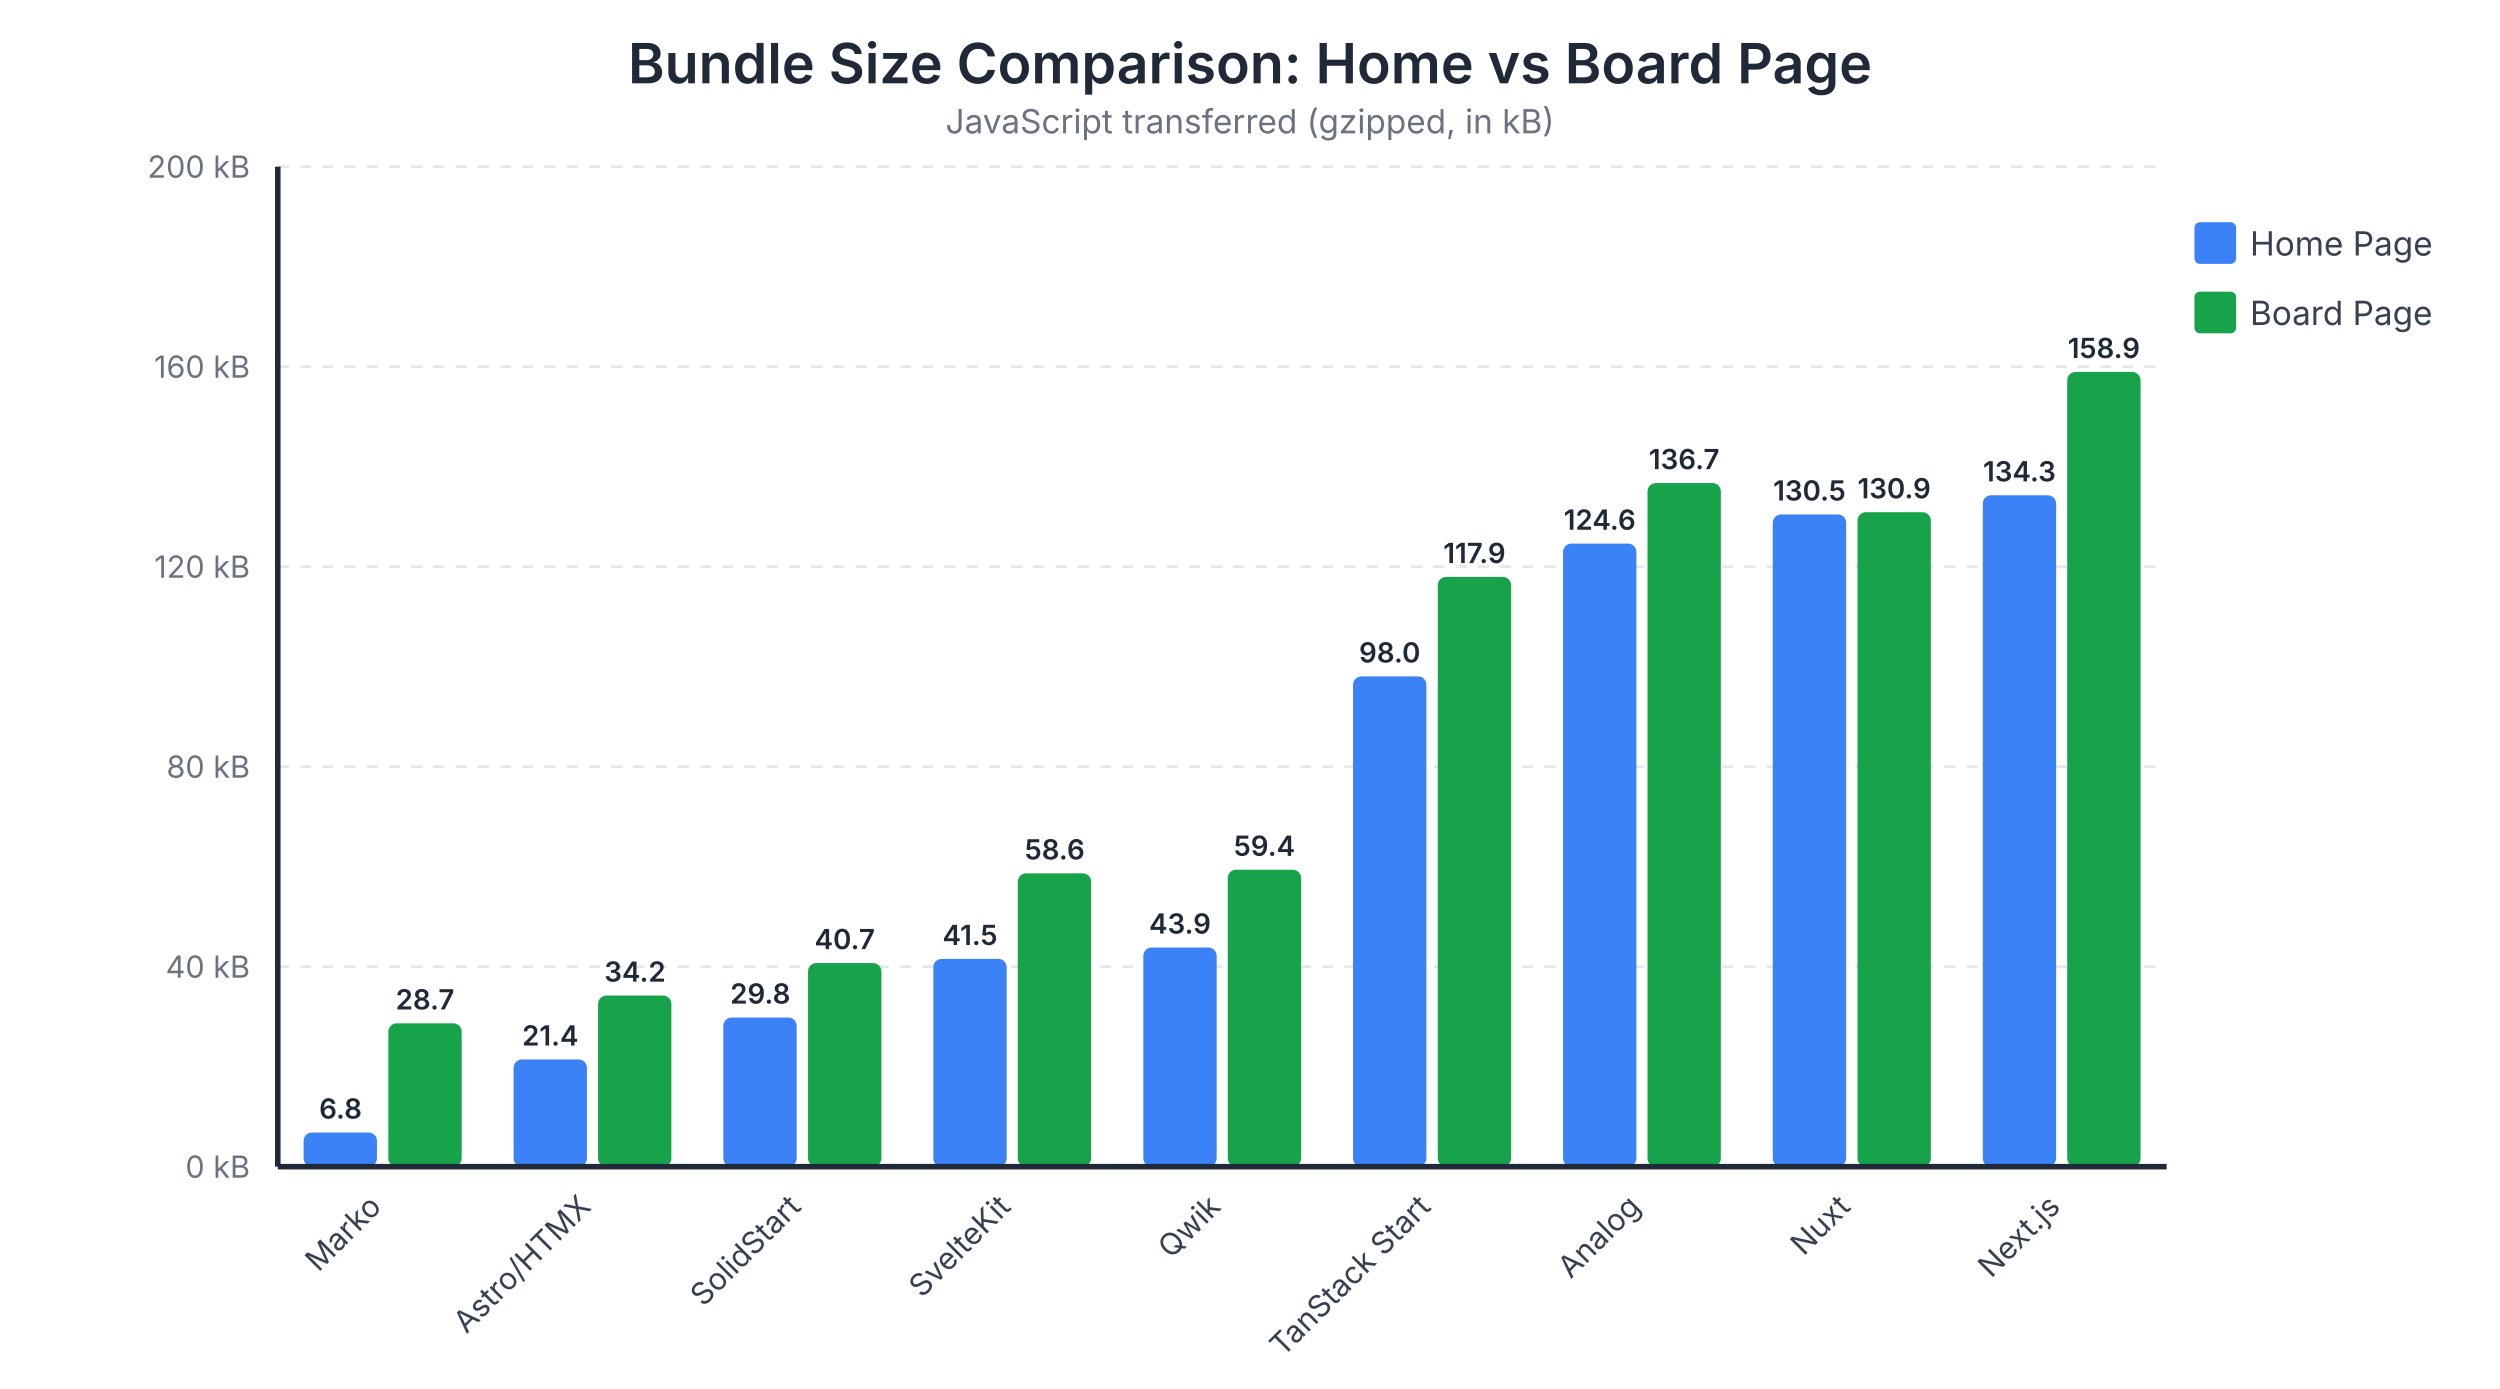
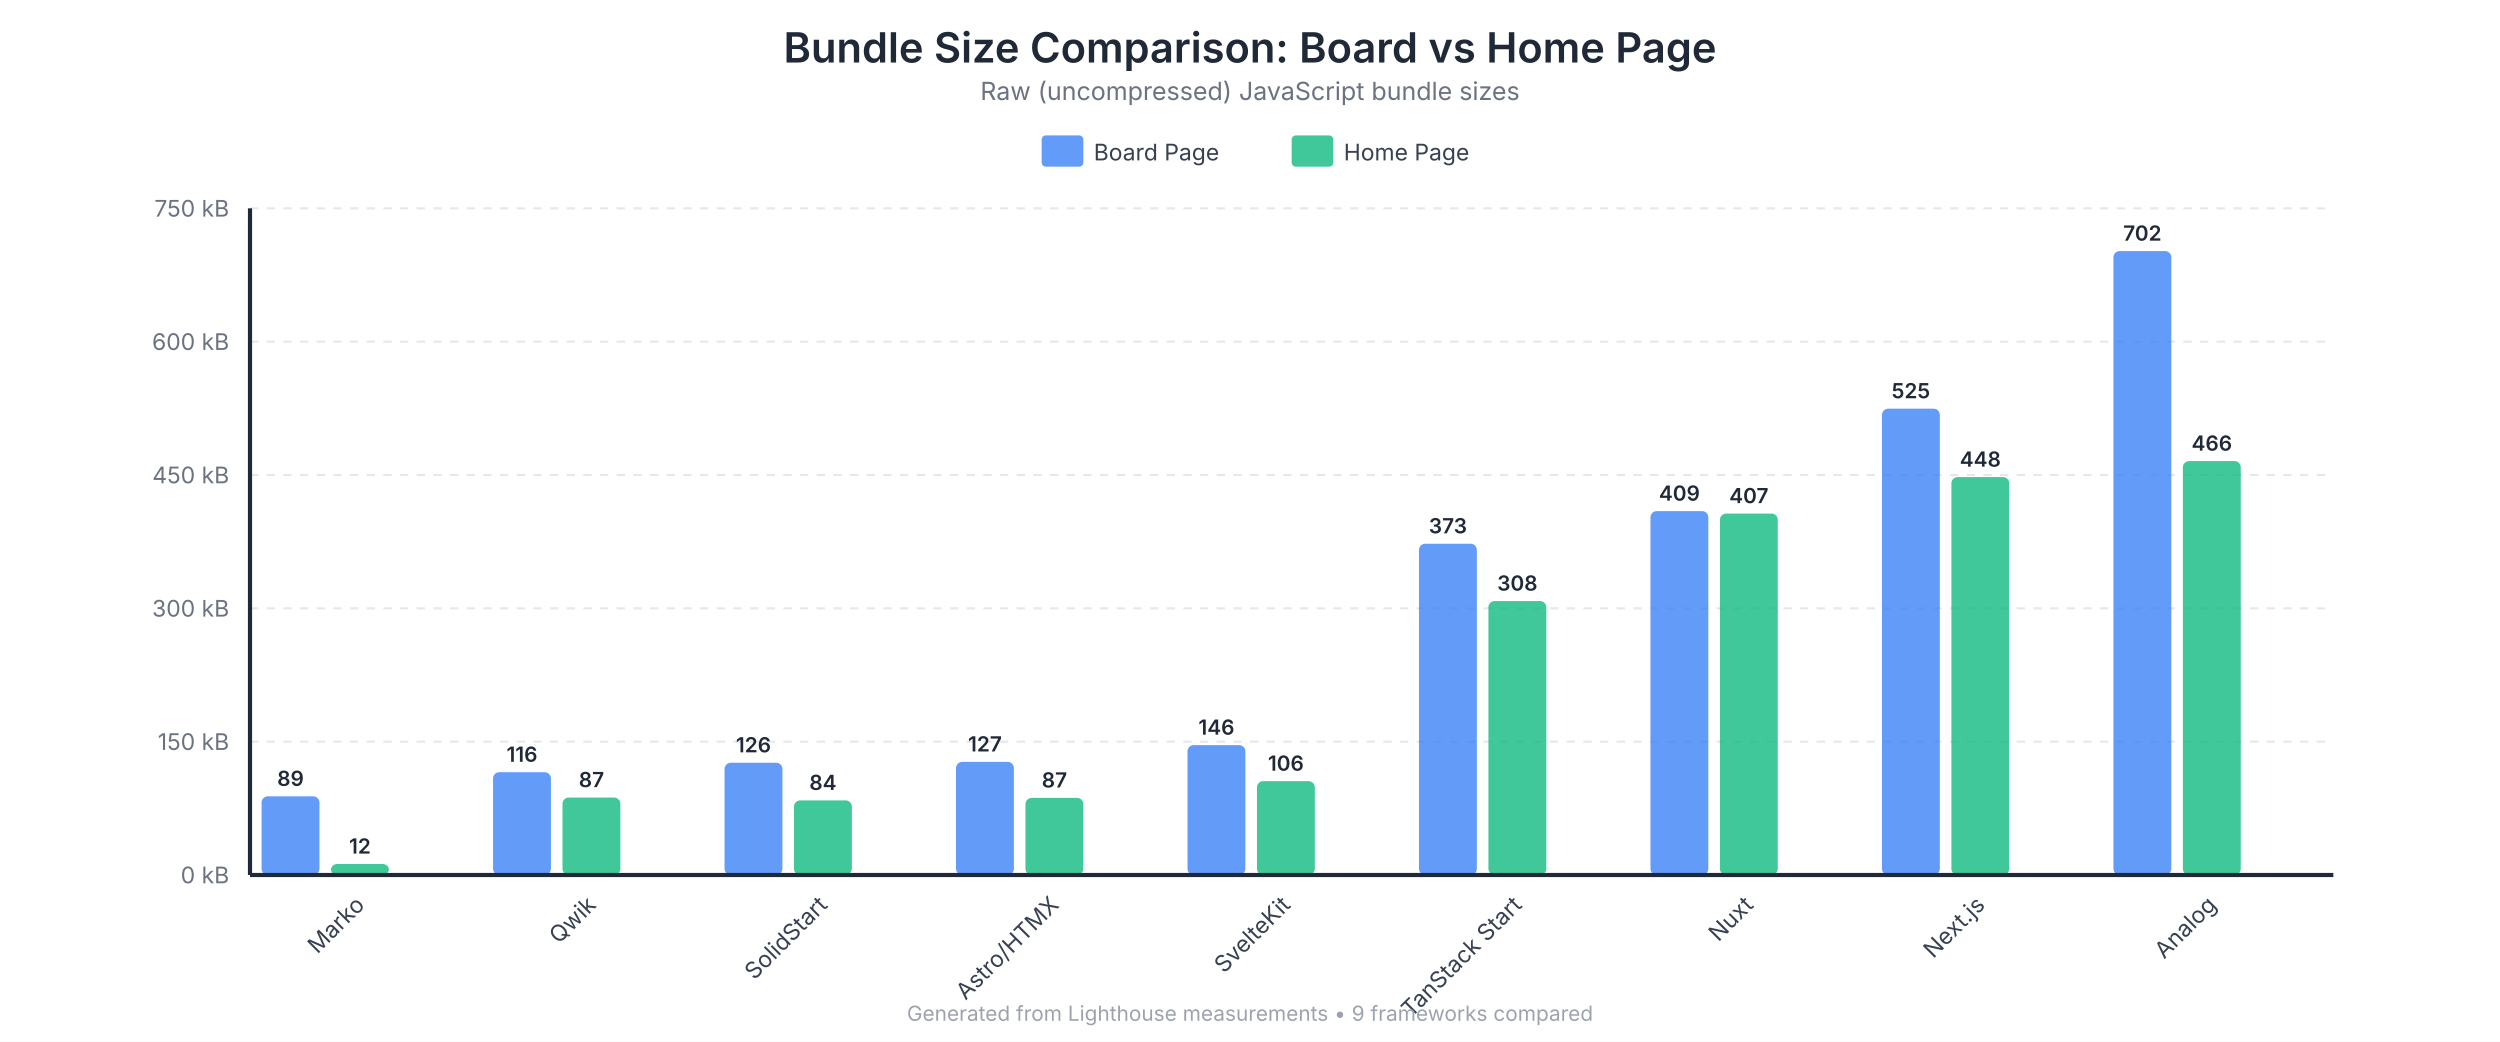
- <svg xmlns="http://www.w3.org/2000/svg" viewBox="0 0 900 500" font-family="system-ui, -apple-system, sans-serif">
-   <rect width="900" height="500" fill="#ffffff" />
-   <text x="450.0" y="30" text-anchor="middle" font-size="20" font-weight="600" fill="#1f2937">
-     Bundle Size Comparison: Home vs Board Page
+ <svg xmlns="http://www.w3.org/2000/svg" viewBox="0 0 1200 500" font-family="system-ui, -apple-system, sans-serif">
+   <rect width="1200" height="500" fill="#ffffff" />
+   <text x="600.0" y="30" text-anchor="middle" font-size="20" font-weight="600" fill="#1f2937">
+     Bundle Size Comparison: Board vs Home Page
  </text>
-   <text x="450.0" y="48" text-anchor="middle" font-size="12" fill="#6b7280">
-     JavaScript transferred (gzipped, in kB)
+   <text x="600.0" y="48" text-anchor="middle" font-size="12" fill="#6b7280">
+     Raw (uncompressed) JavaScript bundle sizes
  </text>
-   <g transform="translate(100, 60)">
-     <line x1="0" y1="360.0" x2="680" y2="360.0" stroke="#e5e7eb" stroke-width="1" stroke-dasharray="4,4" />
-     <text x="-10" y="360.0" text-anchor="end" dominant-baseline="middle" font-size="11" fill="#6b7280">0 kB</text>
-     <line x1="0" y1="288.0" x2="680" y2="288.0" stroke="#e5e7eb" stroke-width="1" stroke-dasharray="4,4" />
-     <text x="-10" y="288.0" text-anchor="end" dominant-baseline="middle" font-size="11" fill="#6b7280">40 kB</text>
-     <line x1="0" y1="216.0" x2="680" y2="216.0" stroke="#e5e7eb" stroke-width="1" stroke-dasharray="4,4" />
-     <text x="-10" y="216.0" text-anchor="end" dominant-baseline="middle" font-size="11" fill="#6b7280">80 kB</text>
-     <line x1="0" y1="144.0" x2="680" y2="144.0" stroke="#e5e7eb" stroke-width="1" stroke-dasharray="4,4" />
-     <text x="-10" y="144.0" text-anchor="end" dominant-baseline="middle" font-size="11" fill="#6b7280">120 kB</text>
-     <line x1="0" y1="72.0" x2="680" y2="72.0" stroke="#e5e7eb" stroke-width="1" stroke-dasharray="4,4" />
-     <text x="-10" y="72.0" text-anchor="end" dominant-baseline="middle" font-size="11" fill="#6b7280">160 kB</text>
-     <line x1="0" y1="0.0" x2="680" y2="0.0" stroke="#e5e7eb" stroke-width="1" stroke-dasharray="4,4" />
-     <text x="-10" y="0.0" text-anchor="end" dominant-baseline="middle" font-size="11" fill="#6b7280">200 kB</text>
-     <rect x="9.3" y="347.7" width="26.4" height="12.3" fill="#3b82f6" rx="3" />
-     <text x="22.6" y="342.7" text-anchor="middle" font-size="10" font-weight="600" fill="#1f2937">6.8</text>
-     <rect x="39.8" y="308.4" width="26.4" height="51.6" fill="#16a34a" rx="3" />
-     <text x="53.0" y="303.4" text-anchor="middle" font-size="10" font-weight="600" fill="#1f2937">28.7</text>
-     <text x="37.8" y="375.0" text-anchor="end" font-size="11" fill="#374151" transform="rotate(-45, 37.8, 375.0)">Marko</text>
-     <rect x="84.9" y="321.4" width="26.4" height="38.6" fill="#3b82f6" rx="3" />
-     <text x="98.1" y="316.4" text-anchor="middle" font-size="10" font-weight="600" fill="#1f2937">21.4</text>
-     <rect x="115.3" y="298.4" width="26.4" height="61.6" fill="#16a34a" rx="3" />
-     <text x="128.6" y="293.4" text-anchor="middle" font-size="10" font-weight="600" fill="#1f2937">34.2</text>
-     <text x="113.3" y="375.0" text-anchor="end" font-size="11" fill="#374151" transform="rotate(-45, 113.3, 375.0)">Astro/HTMX</text>
-     <rect x="160.4" y="306.3" width="26.4" height="53.7" fill="#3b82f6" rx="3" />
-     <text x="173.7" y="301.3" text-anchor="middle" font-size="10" font-weight="600" fill="#1f2937">29.8</text>
-     <rect x="190.9" y="286.7" width="26.4" height="73.3" fill="#16a34a" rx="3" />
-     <text x="204.1" y="281.7" text-anchor="middle" font-size="10" font-weight="600" fill="#1f2937">40.7</text>
-     <text x="188.9" y="375.0" text-anchor="end" font-size="11" fill="#374151" transform="rotate(-45, 188.9, 375.0)">SolidStart</text>
-     <rect x="236.0" y="285.2" width="26.4" height="74.8" fill="#3b82f6" rx="3" />
-     <text x="249.2" y="280.2" text-anchor="middle" font-size="10" font-weight="600" fill="#1f2937">41.5</text>
-     <rect x="266.4" y="254.4" width="26.4" height="105.6" fill="#16a34a" rx="3" />
-     <text x="279.7" y="249.4" text-anchor="middle" font-size="10" font-weight="600" fill="#1f2937">58.6</text>
-     <text x="264.4" y="375.0" text-anchor="end" font-size="11" fill="#374151" transform="rotate(-45, 264.4, 375.0)">SvelteKit</text>
-     <rect x="311.6" y="281.1" width="26.4" height="78.9" fill="#3b82f6" rx="3" />
-     <text x="324.8" y="276.1" text-anchor="middle" font-size="10" font-weight="600" fill="#1f2937">43.9</text>
-     <rect x="342.0" y="253.1" width="26.4" height="106.9" fill="#16a34a" rx="3" />
-     <text x="355.2" y="248.1" text-anchor="middle" font-size="10" font-weight="600" fill="#1f2937">59.4</text>
-     <text x="340.0" y="375.0" text-anchor="end" font-size="11" fill="#374151" transform="rotate(-45, 340.0, 375.0)">Qwik</text>
-     <rect x="387.1" y="183.5" width="26.4" height="176.5" fill="#3b82f6" rx="3" />
-     <text x="400.3" y="178.5" text-anchor="middle" font-size="10" font-weight="600" fill="#1f2937">98.0</text>
-     <rect x="417.6" y="147.7" width="26.4" height="212.3" fill="#16a34a" rx="3" />
-     <text x="430.8" y="142.7" text-anchor="middle" font-size="10" font-weight="600" fill="#1f2937">117.9</text>
-     <text x="415.6" y="375.0" text-anchor="end" font-size="11" fill="#374151" transform="rotate(-45, 415.6, 375.0)">TanStack Start</text>
-     <rect x="462.7" y="135.7" width="26.4" height="224.3" fill="#3b82f6" rx="3" />
-     <text x="475.9" y="130.7" text-anchor="middle" font-size="10" font-weight="600" fill="#1f2937">124.6</text>
-     <rect x="493.1" y="113.9" width="26.4" height="246.1" fill="#16a34a" rx="3" />
-     <text x="506.3" y="108.9" text-anchor="middle" font-size="10" font-weight="600" fill="#1f2937">136.7</text>
-     <text x="491.1" y="375.0" text-anchor="end" font-size="11" fill="#374151" transform="rotate(-45, 491.1, 375.0)">Analog</text>
-     <rect x="538.2" y="125.2" width="26.4" height="234.8" fill="#3b82f6" rx="3" />
-     <text x="551.4" y="120.2" text-anchor="middle" font-size="10" font-weight="600" fill="#1f2937">130.5</text>
-     <rect x="568.7" y="124.4" width="26.4" height="235.6" fill="#16a34a" rx="3" />
-     <text x="581.9" y="119.4" text-anchor="middle" font-size="10" font-weight="600" fill="#1f2937">130.9</text>
-     <text x="566.7" y="375.0" text-anchor="end" font-size="11" fill="#374151" transform="rotate(-45, 566.7, 375.0)">Nuxt</text>
-     <rect x="613.8" y="118.3" width="26.4" height="241.7" fill="#3b82f6" rx="3" />
-     <text x="627.0" y="113.3" text-anchor="middle" font-size="10" font-weight="600" fill="#1f2937">134.3</text>
-     <rect x="644.2" y="73.9" width="26.4" height="286.1" fill="#16a34a" rx="3" />
-     <text x="657.4" y="68.9" text-anchor="middle" font-size="10" font-weight="600" fill="#1f2937">158.9</text>
-     <text x="642.2" y="375.0" text-anchor="end" font-size="11" fill="#374151" transform="rotate(-45, 642.2, 375.0)">Next.js</text>
-     <line x1="0" y1="360" x2="680" y2="360" stroke="#1f2937" stroke-width="2" />
-     <line x1="0" y1="0" x2="0" y2="360" stroke="#1f2937" stroke-width="2" />
+   <g transform="translate(120, 100)">
+     <line x1="0" y1="320.0" x2="1000" y2="320.0" stroke="#e5e7eb" stroke-width="1" stroke-dasharray="4,4" />
+     <text x="-10" y="320.0" text-anchor="end" dominant-baseline="middle" font-size="11" fill="#6b7280">0 kB</text>
+     <line x1="0" y1="256.0" x2="1000" y2="256.0" stroke="#e5e7eb" stroke-width="1" stroke-dasharray="4,4" />
+     <text x="-10" y="256.0" text-anchor="end" dominant-baseline="middle" font-size="11" fill="#6b7280">150 kB</text>
+     <line x1="0" y1="192.0" x2="1000" y2="192.0" stroke="#e5e7eb" stroke-width="1" stroke-dasharray="4,4" />
+     <text x="-10" y="192.0" text-anchor="end" dominant-baseline="middle" font-size="11" fill="#6b7280">300 kB</text>
+     <line x1="0" y1="128.0" x2="1000" y2="128.0" stroke="#e5e7eb" stroke-width="1" stroke-dasharray="4,4" />
+     <text x="-10" y="128.0" text-anchor="end" dominant-baseline="middle" font-size="11" fill="#6b7280">450 kB</text>
+     <line x1="0" y1="64.0" x2="1000" y2="64.0" stroke="#e5e7eb" stroke-width="1" stroke-dasharray="4,4" />
+     <text x="-10" y="64.0" text-anchor="end" dominant-baseline="middle" font-size="11" fill="#6b7280">600 kB</text>
+     <line x1="0" y1="0.0" x2="1000" y2="0.0" stroke="#e5e7eb" stroke-width="1" stroke-dasharray="4,4" />
+     <text x="-10" y="0.0" text-anchor="end" dominant-baseline="middle" font-size="11" fill="#6b7280">750 kB</text>
+     <rect x="5.556" y="282.233" width="27.778" height="37.767" fill="#3b82f6" opacity="0.8" rx="3" />
+     <text x="19.444" y="277.233" text-anchor="middle" font-size="10" font-weight="600" fill="#1f2937">89</text>
+     <rect x="38.889" y="314.727" width="27.778" height="5.273" fill="#10b981" opacity="0.8" rx="3" />
+     <text x="52.778" y="309.727" text-anchor="middle" font-size="10" font-weight="600" fill="#1f2937">12</text>
+     <text x="55.556" y="335" text-anchor="end" font-size="11" fill="#374151" transform="rotate(-45, 55.55556, 335)">Marko</text>
+     <rect x="116.667" y="270.647" width="27.778" height="49.353" fill="#3b82f6" opacity="0.8" rx="3" />
+     <text x="130.556" y="265.647" text-anchor="middle" font-size="10" font-weight="600" fill="#1f2937">116</text>
+     <rect x="150.0" y="282.818" width="27.778" height="37.182" fill="#10b981" opacity="0.8" rx="3" />
+     <text x="163.889" y="277.818" text-anchor="middle" font-size="10" font-weight="600" fill="#1f2937">87</text>
+     <text x="166.667" y="335" text-anchor="end" font-size="11" fill="#374151" transform="rotate(-45, 166.6667, 335)">Qwik</text>
+     <rect x="227.778" y="266.123" width="27.778" height="53.877" fill="#3b82f6" opacity="0.8" rx="3" />
+     <text x="241.667" y="261.123" text-anchor="middle" font-size="10" font-weight="600" fill="#1f2937">126</text>
+     <rect x="261.111" y="284.18" width="27.778" height="35.82" fill="#10b981" opacity="0.8" rx="3" />
+     <text x="275.0" y="279.18" text-anchor="middle" font-size="10" font-weight="600" fill="#1f2937">84</text>
+     <text x="277.778" y="335" text-anchor="end" font-size="11" fill="#374151" transform="rotate(-45, 277.7778, 335)">SolidStart</text>
+     <rect x="338.889" y="265.702" width="27.778" height="54.298" fill="#3b82f6" opacity="0.8" rx="3" />
+     <text x="352.778" y="260.702" text-anchor="middle" font-size="10" font-weight="600" fill="#1f2937">127</text>
+     <rect x="372.222" y="282.989" width="27.778" height="37.011" fill="#10b981" opacity="0.8" rx="3" />
+     <text x="386.111" y="277.989" text-anchor="middle" font-size="10" font-weight="600" fill="#1f2937">87</text>
+     <text x="388.889" y="335" text-anchor="end" font-size="11" fill="#374151" transform="rotate(-45, 388.8889, 335)">Astro/HTMX</text>
+     <rect x="450.0" y="257.648" width="27.778" height="62.352" fill="#3b82f6" opacity="0.8" rx="3" />
+     <text x="463.889" y="252.648" text-anchor="middle" font-size="10" font-weight="600" fill="#1f2937">146</text>
+     <rect x="483.333" y="274.941" width="27.778" height="45.059" fill="#10b981" opacity="0.8" rx="3" />
+     <text x="497.222" y="269.941" text-anchor="middle" font-size="10" font-weight="600" fill="#1f2937">106</text>
+     <text x="500.0" y="335" text-anchor="end" font-size="11" fill="#374151" transform="rotate(-45, 500.0, 335)">SvelteKit</text>
+     <rect x="561.111" y="160.99" width="27.778" height="159.01" fill="#3b82f6" opacity="0.8" rx="3" />
+     <text x="575.0" y="155.99" text-anchor="middle" font-size="10" font-weight="600" fill="#1f2937">373</text>
+     <rect x="594.444" y="188.499" width="27.778" height="131.501" fill="#10b981" opacity="0.8" rx="3" />
+     <text x="608.333" y="183.499" text-anchor="middle" font-size="10" font-weight="600" fill="#1f2937">308</text>
+     <text x="611.111" y="335" text-anchor="end" font-size="11" fill="#374151" transform="rotate(-45, 611.1111, 335)">TanStack Start</text>
+     <rect x="672.222" y="145.33" width="27.778" height="174.67" fill="#3b82f6" opacity="0.8" rx="3" />
+     <text x="686.111" y="140.33" text-anchor="middle" font-size="10" font-weight="600" fill="#1f2937">409</text>
+     <rect x="705.556" y="146.52" width="27.778" height="173.48" fill="#10b981" opacity="0.8" rx="3" />
+     <text x="719.444" y="141.52" text-anchor="middle" font-size="10" font-weight="600" fill="#1f2937">407</text>
+     <text x="722.222" y="335" text-anchor="end" font-size="11" fill="#374151" transform="rotate(-45, 722.2222, 335)">Nuxt</text>
+     <rect x="783.333" y="96.167" width="27.778" height="223.833" fill="#3b82f6" opacity="0.8" rx="3" />
+     <text x="797.222" y="91.167" text-anchor="middle" font-size="10" font-weight="600" fill="#1f2937">525</text>
+     <rect x="816.667" y="129" width="27.778" height="191" fill="#10b981" opacity="0.8" rx="3" />
+     <text x="830.556" y="124" text-anchor="middle" font-size="10" font-weight="600" fill="#1f2937">448</text>
+     <text x="833.333" y="335" text-anchor="end" font-size="11" fill="#374151" transform="rotate(-45, 833.3333, 335)">Next.js</text>
+     <rect x="894.444" y="20.508" width="27.778" height="299.492" fill="#3b82f6" opacity="0.8" rx="3" />
+     <text x="908.333" y="15.508" text-anchor="middle" font-size="10" font-weight="600" fill="#1f2937">702</text>
+     <rect x="927.778" y="121.317" width="27.778" height="198.683" fill="#10b981" opacity="0.8" rx="3" />
+     <text x="941.667" y="116.317" text-anchor="middle" font-size="10" font-weight="600" fill="#1f2937">466</text>
+     <text x="944.444" y="335" text-anchor="end" font-size="11" fill="#374151" transform="rotate(-45, 944.4444, 335)">Analog</text>
+     <line x1="0" y1="320" x2="1000" y2="320" stroke="#1f2937" stroke-width="2" />
+     <line x1="0" y1="0" x2="0" y2="320" stroke="#1f2937" stroke-width="2" />
  </g>
-   <g transform="translate(790, 80)">
-     <rect x="0" y="0" width="15" height="15" fill="#3b82f6" rx="2" />
-     <text x="20" y="12" font-size="12" fill="#374151">Home Page</text>
-     <rect x="0" y="25" width="15" height="15" fill="#16a34a" rx="2" />
-     <text x="20" y="37" font-size="12" fill="#374151">Board Page</text>
-   </g>
+   <rect x="500.0" y="65" width="20" height="15" fill="#3b82f6" opacity="0.8" rx="2" />
+   <text x="525.0" y="77" font-size="11" fill="#374151">Board Page</text>
+   <rect x="620.0" y="65" width="20" height="15" fill="#10b981" opacity="0.8" rx="2" />
+   <text x="645.0" y="77" font-size="11" fill="#374151">Home Page</text>
+   <text x="600.0" y="490" text-anchor="middle" font-size="10" fill="#9ca3af">
+     Generated from Lighthouse measurements • 9 frameworks compared
+   </text>
</svg>
